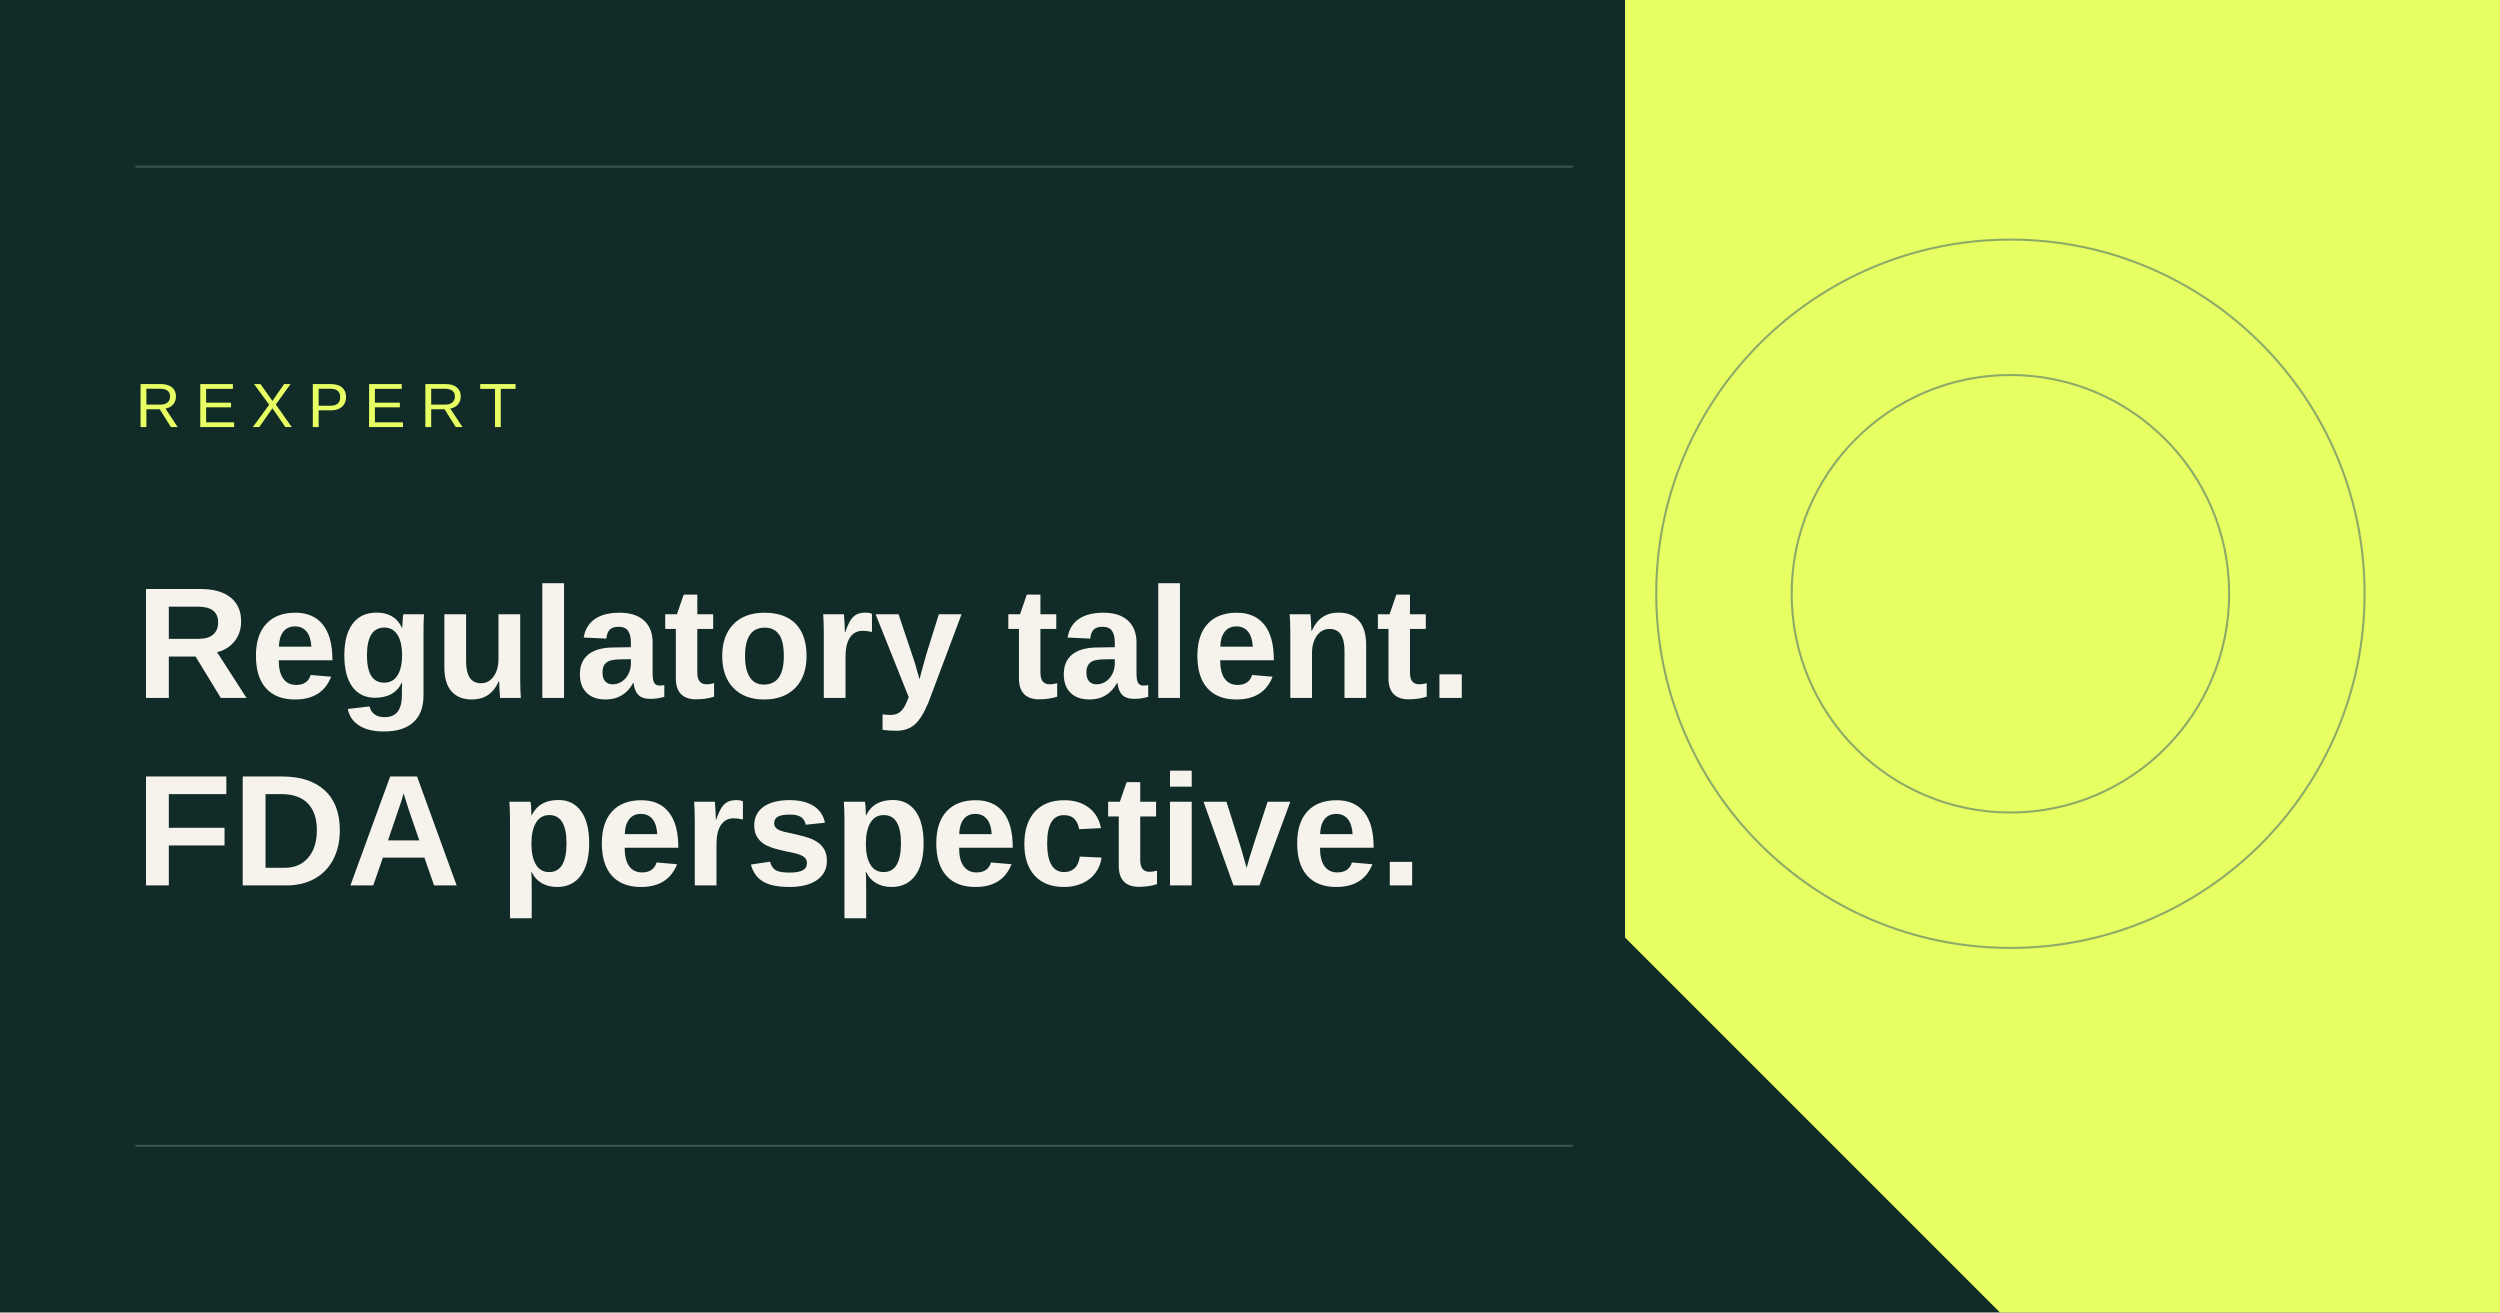
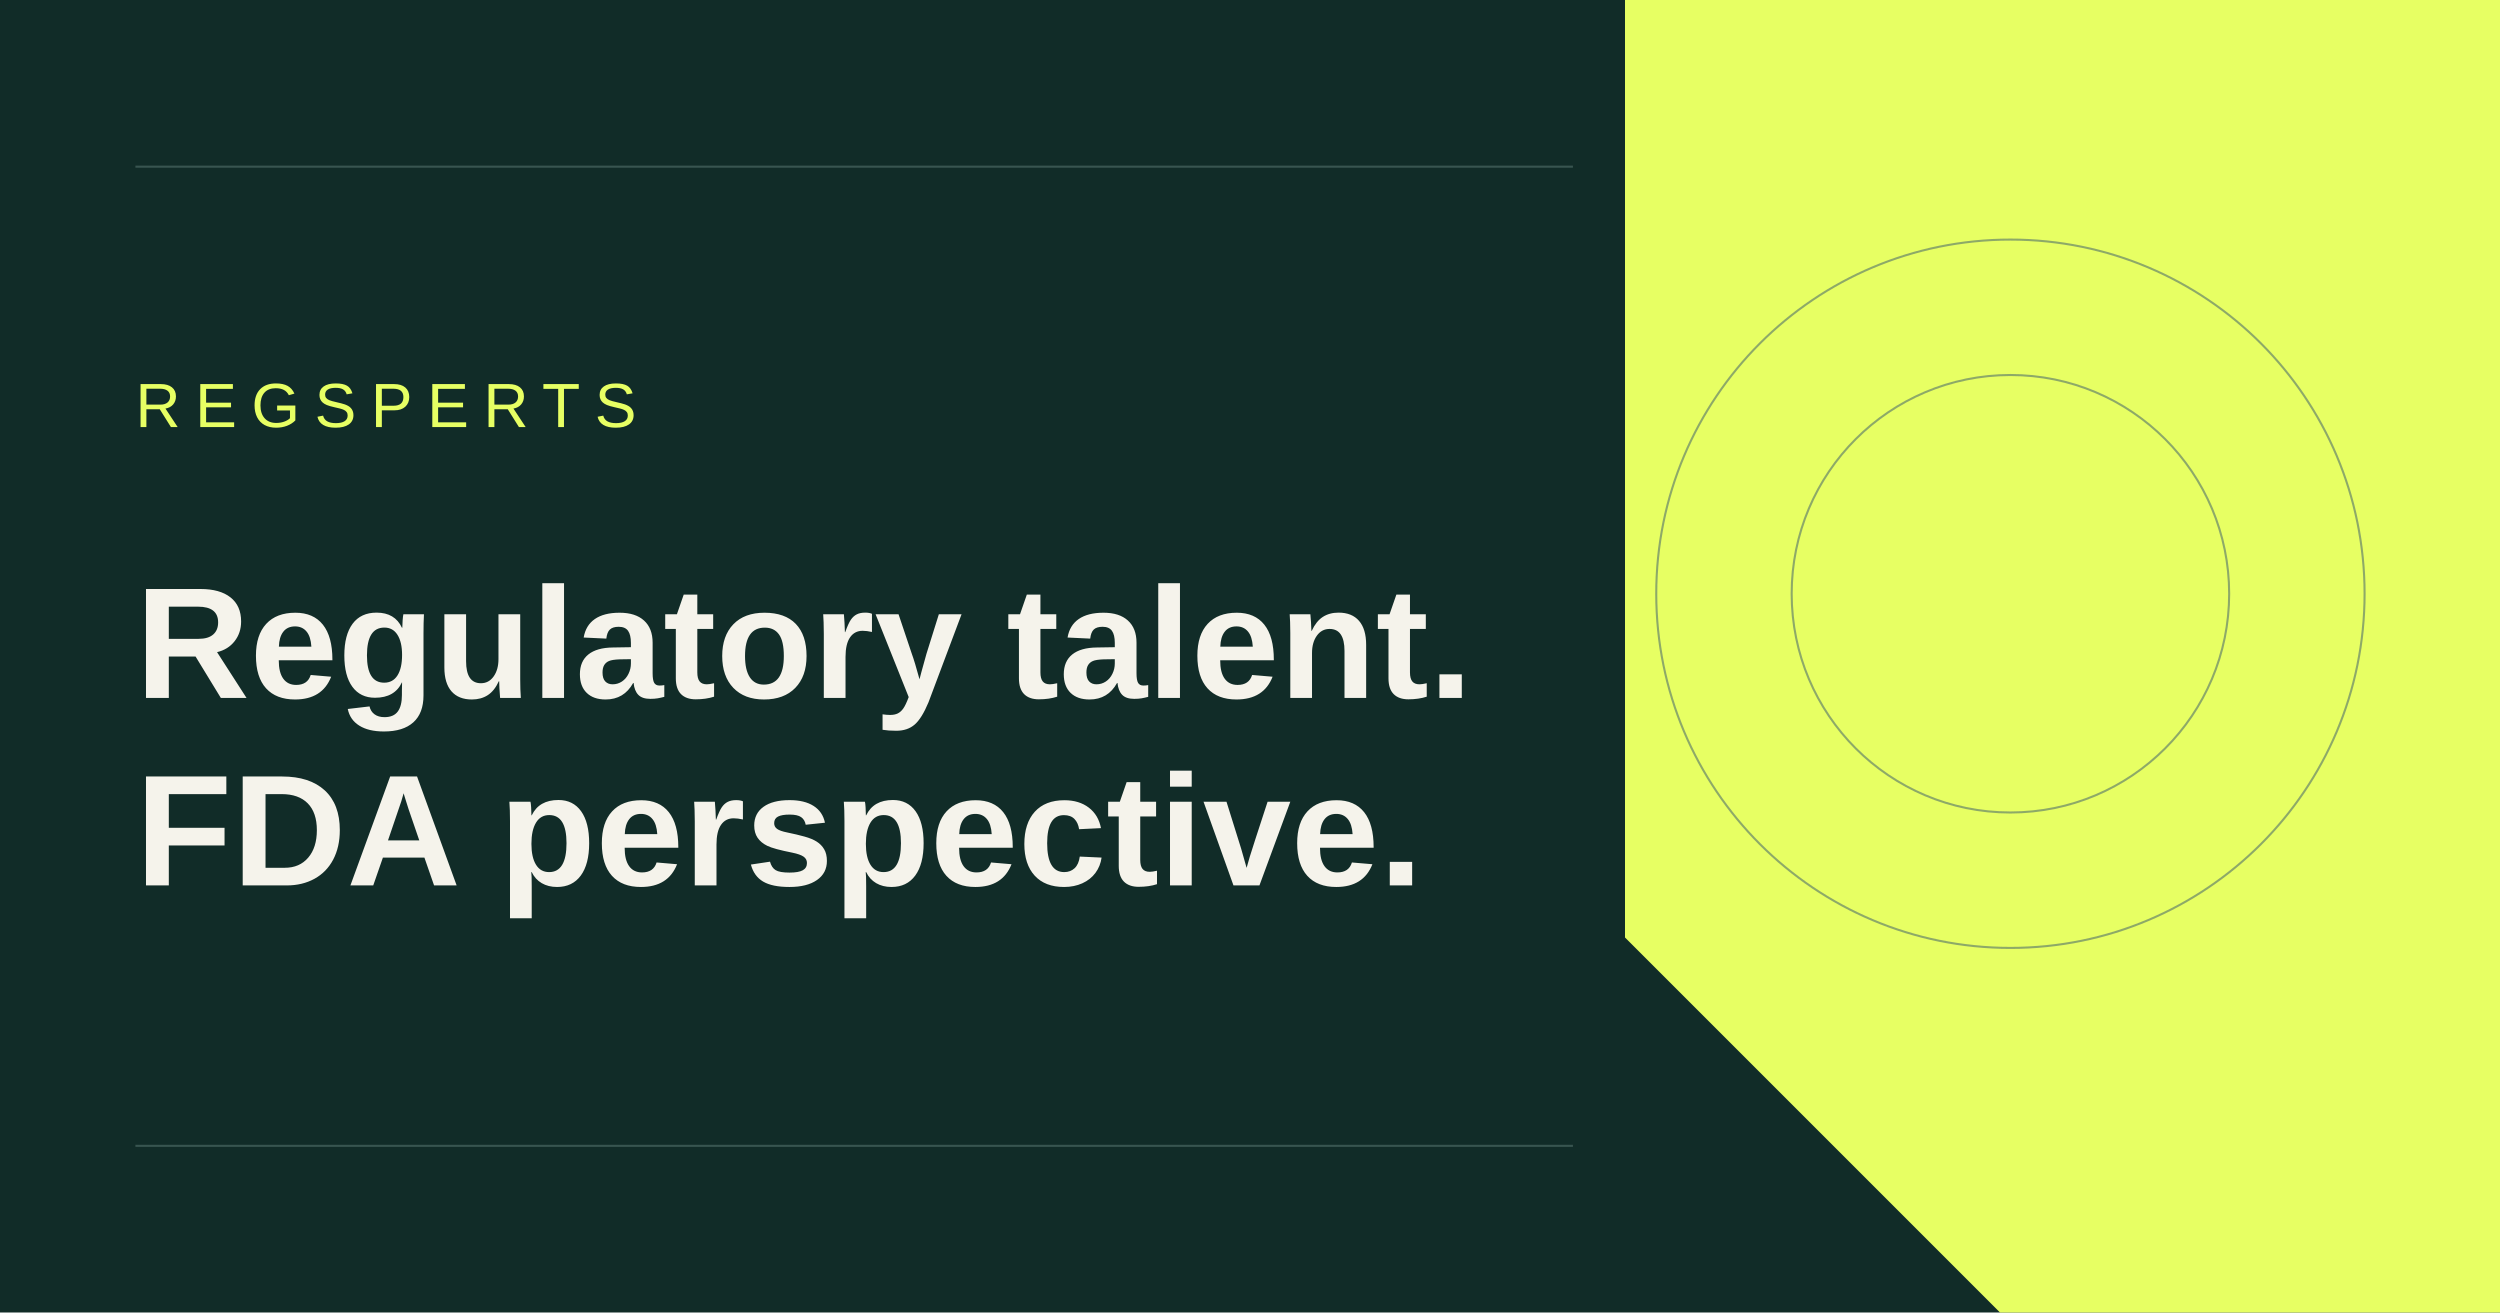
<svg xmlns="http://www.w3.org/2000/svg" width="1200" height="630" viewBox="0 0 1200 630">
  <rect width="1200" height="630" fill="#112c28" />
  <path d="M780 0h420v630H960L780 450Z" fill="#e7ff63" />
  <g fill="none" stroke="#52706a" opacity=".6">
    <path d="M65 80h690M65 550h690" />
    <circle cx="965" cy="285" r="170" />
    <circle cx="965" cy="285" r="105" />
  </g>
-   <text x="65" y="205" fill="#e7ff63" font-family="Arial" font-size="30" letter-spacing="7">REXPERT</text>
+   <text x="65" y="205" fill="#e7ff63" font-family="Arial" font-size="30" letter-spacing="7">REGSPERTS</text>
  <text x="65" y="335" fill="#f5f3eb" font-family="Arial" font-size="76" font-weight="700">Regulatory talent.</text>
  <text x="65" y="425" fill="#f5f3eb" font-family="Arial" font-size="76" font-weight="700">FDA perspective.</text>
</svg>
